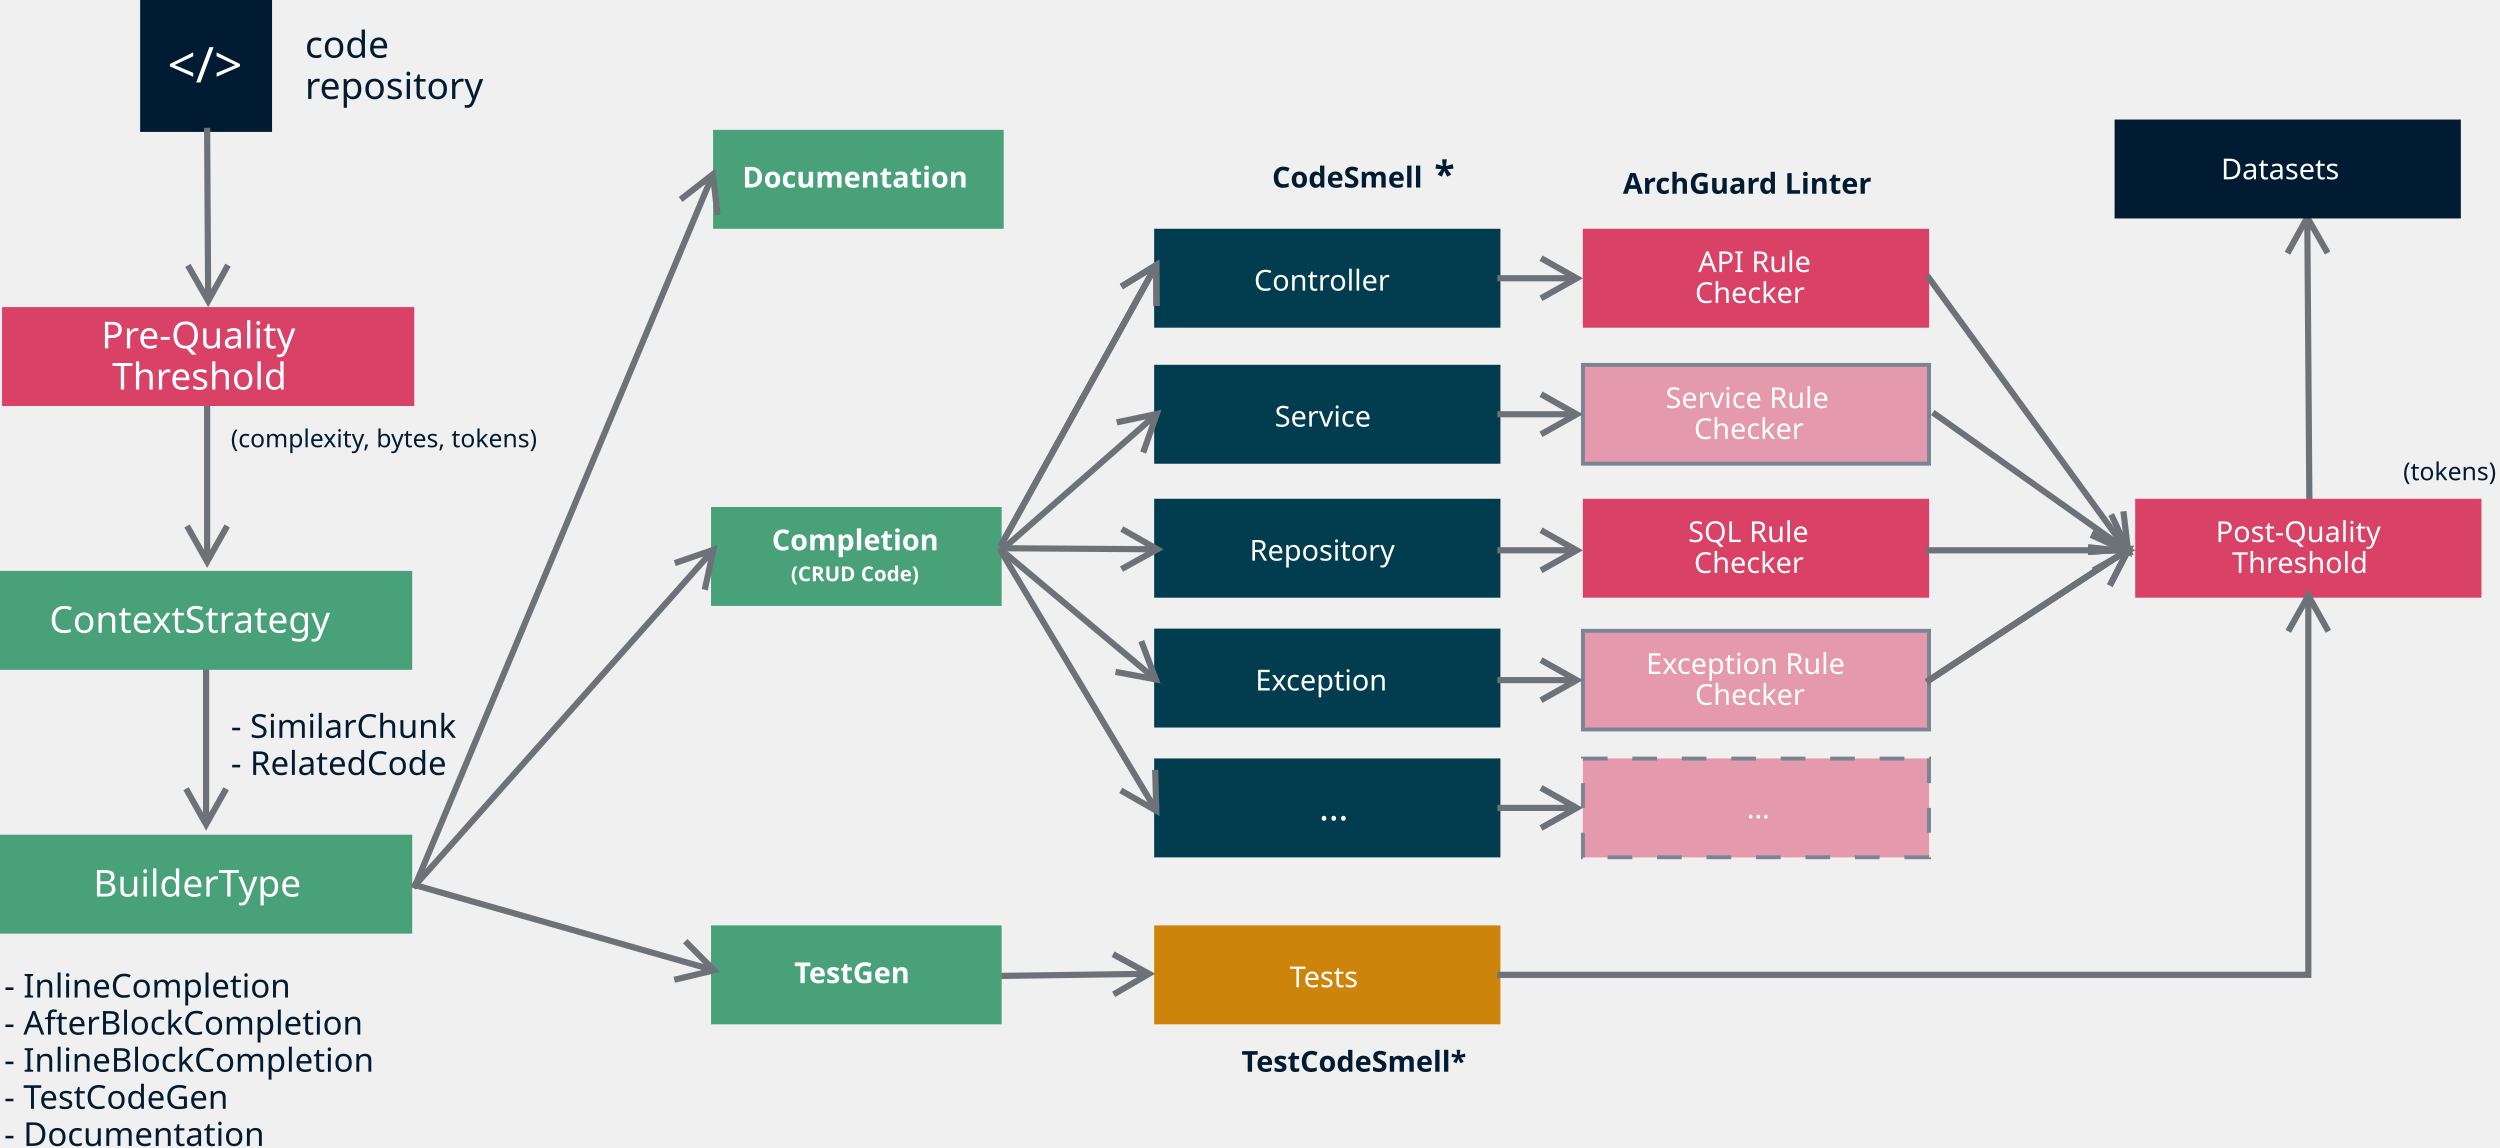
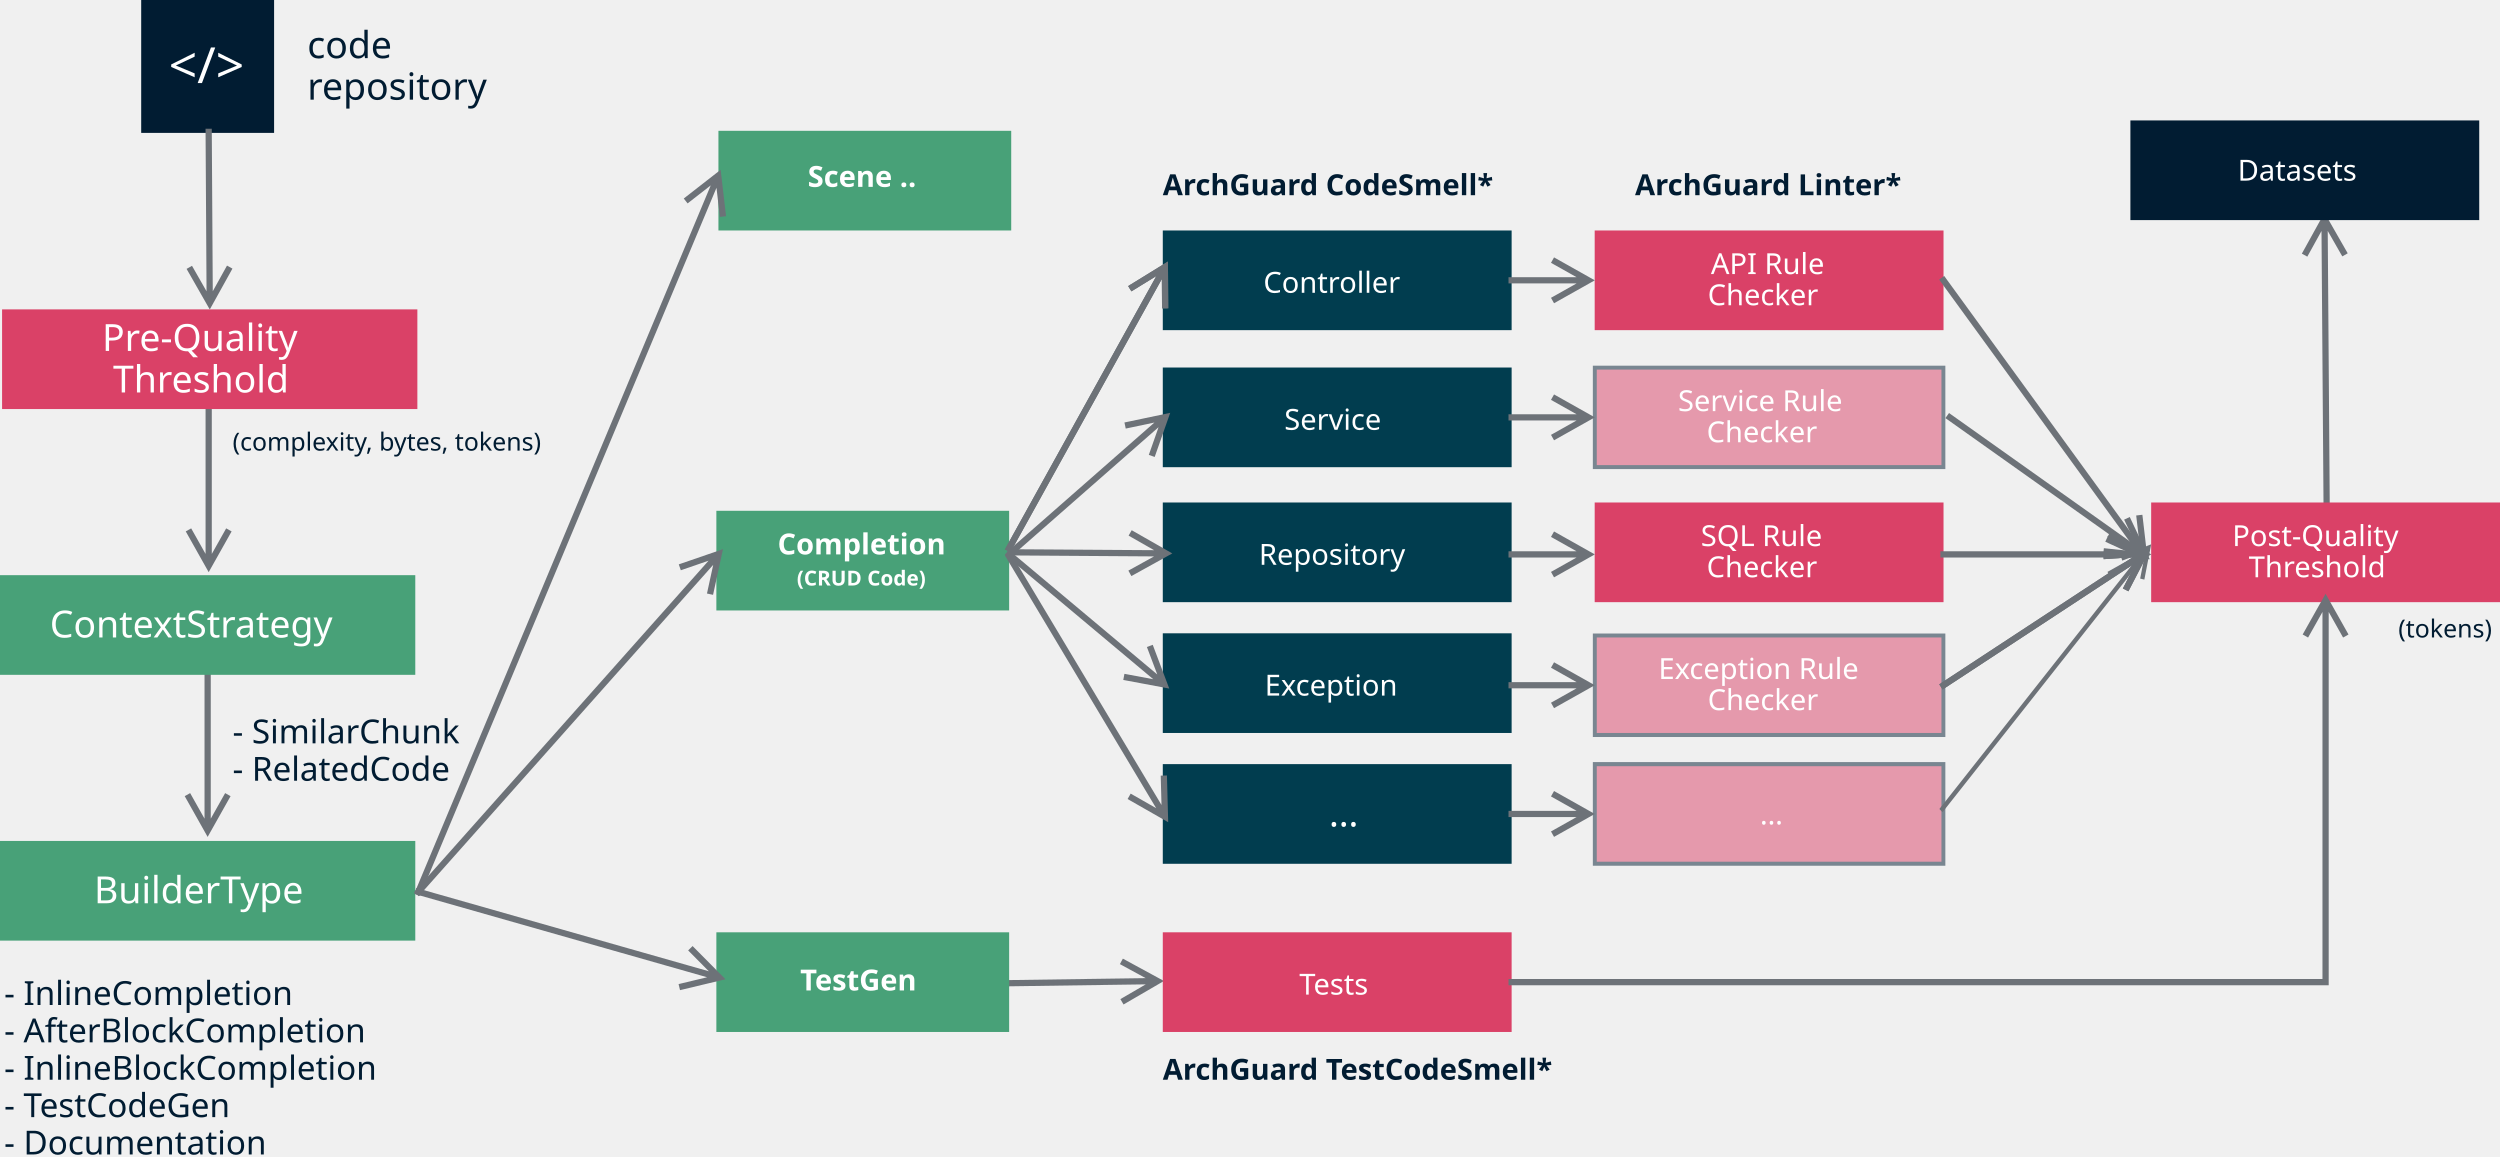
- <svg xmlns="http://www.w3.org/2000/svg" xmlns:xlink="http://www.w3.org/1999/xlink" width="1213px" height="557px" viewBox="0 0 1213 557" version="1.1">
+ <svg xmlns="http://www.w3.org/2000/svg" xmlns:xlink="http://www.w3.org/1999/xlink" width="1204px" height="557px" viewBox="0 0 1204 557" version="1.1">
  <defs>
    <rect id="path-1" x="0" y="0" width="170" height="50" />
-     <rect id="path-3" x="1" y="1" width="168" height="48" />
+     <rect id="path-3" x="0" y="0" width="170" height="50" />
    <rect id="path-5" x="0" y="0" width="170" height="50" />
-     <rect id="path-7" x="1" y="1" width="168" height="48" />
-     <rect id="path-9" x="0" y="0" width="170" height="50" />
-     <rect id="path-11" x="1" y="1" width="168" height="48" />
  </defs>
  <g id="Page-1" stroke="none" stroke-width="1" fill="none" fill-rule="evenodd">
    <g id="Group-2">
      <g id="Group" transform="translate(68, 0)">
        <rect id="Rectangle" fill="#011C32" fill-rule="nonzero" x="0" y="0" width="64" height="64" />
-         <g id="&lt;/&gt;" transform="translate(13, 19)" fill="#FFFFFF" font-family="Comfortaa-Medium, Comfortaa" font-size="24" font-weight="400">
-           <text>
-             <tspan x="0.244" y="21">&lt;/&gt;</tspan>
-           </text>
+         <g id="&lt;/&gt;" transform="translate(13, 19)" fill="#FFFFFF" font-family="Comfortaa-Regular, Comfortaa" font-size="24" font-weight="normal">
+           <g id="Group">
+             <text id="&lt;/&gt;">
+               <tspan x="0.244" y="21">&lt;/&gt;</tspan>
+             </text>
+           </g>
        </g>
      </g>
      <text id="code" fill="#011C32" font-family="Comfortaa-Regular, Comfortaa" font-size="18" font-weight="normal">
        <tspan x="148" y="28">code</tspan>
      </text>
      <text id="repository" fill="#011C32" font-family="Comfortaa-Regular, Comfortaa" font-size="18" font-weight="normal">
        <tspan x="148" y="48">repository</tspan>
      </text>
      <polygon id="Line" fill="#6D7278" fill-rule="nonzero" points="102 196 102 266.773 108.193 255.765 108.928 254.457 111.543 255.928 110.807 257.235 101.807 273.235 100.5 275.56 99.193 273.235 90.193 257.235 89.457 255.928 92.072 254.457 92.807 255.765 99 266.773 99 196" />
      <polygon id="Line" fill="#6D7278" fill-rule="nonzero" points="1119.47 102.441 1120.795 104.755 1129.912 120.688 1130.657 121.99 1128.053 123.48 1127.308 122.178 1121.034 111.215 1121.11 121.474 1122 242.489 1122.011 243.989 1119.011 244.011 1119 242.511 1118.11 121.497 1118.035 111.235 1111.923 122.292 1111.198 123.604 1108.572 122.153 1109.298 120.84 1118.18 104.774" />
      <polygon id="Line" fill="#6D7278" fill-rule="nonzero" points="101.991 61.991 102 63.491 102.408 130.003 102.47 140.264 108.596 129.218 109.323 127.906 111.947 129.361 111.22 130.672 102.318 146.727 101.025 149.06 99.703 146.743 90.605 130.799 89.862 129.496 92.468 128.009 93.211 129.312 99.47 140.282 99.408 130.021 99 63.509 98.991 62.009" />
      <polygon id="Line" fill="#6D7278" fill-rule="nonzero" points="101.5 323.5 101.5 394.273 107.693 383.265 108.428 381.957 111.043 383.428 110.307 384.735 101.307 400.735 100 403.06 98.693 400.735 89.693 384.735 88.957 383.428 91.572 381.957 92.307 383.265 98.5 394.273 98.5 323.5" />
      <polygon id="Line" fill="#6D7278" fill-rule="nonzero" points="540.772 461.681 542.09 462.397 558.217 471.168 560.559 472.442 558.254 473.782 542.384 483.01 541.087 483.764 539.579 481.171 540.876 480.417 551.795 474.067 541.55 474.214 486.521 475 485.022 475.021 484.979 472.022 486.479 472 541.507 471.214 551.752 471.067 540.656 465.033 539.339 464.316" />
      <text id="(complexity,-bytes,-tokens)" fill="#011C32" font-family="Comfortaa-Regular, Comfortaa" font-size="12" font-weight="normal">
        <tspan x="112" y="217">(complexity, bytes, tokens)</tspan>
      </text>
      <text id="(tokens)" fill="#011C32" font-family="Comfortaa-Regular, Comfortaa" font-size="12" font-weight="normal">
-         <tspan x="1166" y="233">(tokens)</tspan>
+         <tspan x="1155" y="307">(tokens)</tspan>
      </text>
      <rect id="Rectangle" fill="#48A178" fill-rule="nonzero" x="0" y="277" width="200" height="48" />
      <text id="ContextStrategy" fill="#FFFFFF" font-family="Comfortaa-Regular, Comfortaa" font-size="18" font-weight="normal">
        <tspan x="24" y="307">ContextStrategy</tspan>
      </text>
      <rect id="Rectangle" fill="#DA4167" fill-rule="nonzero" x="1" y="149" width="200" height="48" />
      <text id="Pre-Quality" fill="#FFFFFF" font-family="Comfortaa-Regular, Comfortaa" font-size="18" font-weight="normal">
        <tspan x="49.161" y="169">Pre-Quality</tspan>
      </text>
      <text id="Threshold" fill="#FFFFFF" font-family="Comfortaa-Regular, Comfortaa" font-size="18" font-weight="normal">
        <tspan x="54.426" y="189">Threshold</tspan>
      </text>
      <rect id="Rectangle" fill="#48A178" fill-rule="nonzero" x="0" y="405" width="200" height="48" />
      <rect id="Rectangle" fill="#48A178" fill-rule="nonzero" x="345" y="246" width="141" height="48" />
      <rect id="Rectangle" fill="#48A178" fill-rule="nonzero" x="346" y="63" width="141" height="48" />
-       <text id="Documentation" fill="#FFFFFF" font-family="Comfortaa-Bold, Comfortaa" font-size="14" font-weight="bold">
-         <tspan x="360.174" y="91">Documentation</tspan>
+       <text id="Scene-.." fill="#FFFFFF" font-family="Comfortaa-Bold, Comfortaa" font-size="14" font-weight="bold">
+         <tspan x="389" y="90">Scene ..</tspan>
      </text>
      <text id="Completion" fill="#FFFFFF" font-family="Comfortaa-Bold, Comfortaa" font-size="14" font-weight="bold">
        <tspan x="374.482" y="267">Completion</tspan>
      </text>
      <text id="(CRUD-Code)" fill="#FFFFFF" font-family="Comfortaa-Bold, Comfortaa" font-size="10" font-weight="bold">
        <tspan x="383.74" y="282">(CRUD Code)</tspan>
      </text>
      <rect id="Rectangle" fill="#48A178" fill-rule="nonzero" x="345" y="449" width="141" height="48" />
      <text id="TestGen" fill="#FFFFFF" font-family="Comfortaa-Bold, Comfortaa" font-size="14" font-weight="bold">
        <tspan x="385.358" y="477">TestGen</tspan>
      </text>
      <text id="BuilderType" fill="#FFFFFF" font-family="Comfortaa-Regular, Comfortaa" font-size="18" font-weight="normal">
        <tspan x="45.286" y="435">BuilderType</tspan>
      </text>
-       <g transform="translate(560, 111)">
+       <g id="Group" transform="translate(560, 111)">
        <rect id="Rectangle" fill="#013D4F" fill-rule="nonzero" x="0" y="0" width="168" height="48" />
        <g id="Controller" transform="translate(48, 18)" fill="#FFFFFF" font-family="Comfortaa-Regular, Comfortaa" font-size="14" font-weight="normal">
-           <text>
-             <tspan x="0.435" y="12">Controller</tspan>
-           </text>
-         </g>
-       </g>
-       <g transform="translate(768, 111)">
+           <g id="Group">
+             <text id="Controller">
+               <tspan x="0.435" y="12">Controller</tspan>
+             </text>
+           </g>
+         </g>
+       </g>
+       <g id="Group" transform="translate(768, 111)">
        <rect id="Rectangle" fill="#DA4167" fill-rule="nonzero" x="0" y="0" width="168" height="48" />
        <g id="API-Rule-Checker" transform="translate(54, 9)" fill="#FFFFFF" font-family="Comfortaa-Regular, Comfortaa" font-size="14" font-weight="normal">
-           <text id="API-Rule">
-             <tspan x="1.961" y="12">API Rule</tspan>
-           </text>
-           <text id="Checker">
-             <tspan x="0.414" y="27">Checker</tspan>
-           </text>
-         </g>
-       </g>
-       <g transform="translate(767, 176)">
+           <g id="API-Rule" transform="translate(1, 0)">
+             <text>
+               <tspan x="0.961" y="12">API Rule</tspan>
+             </text>
+           </g>
+           <g id="Checker" transform="translate(0, 15)">
+             <text>
+               <tspan x="0.414" y="12">Checker</tspan>
+             </text>
+           </g>
+         </g>
+       </g>
+       <g id="Group" transform="translate(767, 176)">
        <g id="Rectangle" opacity="0.5">
          <g id="path-1-Clipped">
-             <mask id="mask-2" fill="white">
-               <use xlink:href="#path-1" />
-             </mask>
-             <g id="Rectangle" />
-             <rect id="path-1" stroke="#011C32" stroke-width="2" fill="#DA4167" fill-rule="nonzero" mask="url(#mask-2)" x="1" y="1" width="168" height="48" />
-             <mask id="mask-4" fill="white">
-               <use xlink:href="#path-3" />
-             </mask>
-             <g id="path-1" />
+             <g>
+               <mask id="mask-2" fill="white">
+                 <use xlink:href="#path-1" />
+               </mask>
+               <g id="path-1" />
+               <rect id="path-1" stroke="#011C32" stroke-width="2" fill="#DA4167" fill-rule="nonzero" mask="url(#mask-2)" x="1" y="1" width="168" height="48" />
+             </g>
          </g>
        </g>
        <g id="Service-Rule-Checker" transform="translate(41, 10)" fill="#FFFFFF" font-family="Comfortaa-Regular, Comfortaa" font-size="14" font-weight="normal">
-           <text id="Service-Rule">
-             <tspan x="0.117" y="12">Service Rule</tspan>
-           </text>
-           <text id="Checker">
-             <tspan x="13.914" y="27">Checker</tspan>
-           </text>
-         </g>
-       </g>
-       <g transform="translate(768, 242)">
+           <g id="Service-Rule">
+             <text>
+               <tspan x="0.117" y="12">Service Rule</tspan>
+             </text>
+           </g>
+           <g id="Checker" transform="translate(13, 15)">
+             <text>
+               <tspan x="0.914" y="12">Checker</tspan>
+             </text>
+           </g>
+         </g>
+       </g>
+       <g id="Group" transform="translate(768, 242)">
        <rect id="Rectangle" fill="#DA4167" fill-rule="nonzero" x="0" y="0" width="168" height="48" />
        <g id="SQL-Rule-Checker" transform="translate(51, 9)" fill="#FFFFFF" font-family="Comfortaa-Regular, Comfortaa" font-size="14" font-weight="normal">
-           <text id="SQL-Rule">
-             <tspan x="0.1" y="12">SQL Rule</tspan>
-           </text>
-           <text id="Checker">
-             <tspan x="2.914" y="27">Checker</tspan>
-           </text>
-         </g>
-       </g>
-       <g transform="translate(1036, 242)">
+           <g id="SQL-Rule">
+             <text>
+               <tspan x="0.1" y="12">SQL Rule</tspan>
+             </text>
+           </g>
+           <g id="Checker" transform="translate(2, 15)">
+             <text>
+               <tspan x="0.914" y="12">Checker</tspan>
+             </text>
+           </g>
+         </g>
+       </g>
+       <g id="Group" transform="translate(1036, 242)">
        <rect id="Rectangle" fill="#DA4167" fill-rule="nonzero" x="0" y="0" width="168" height="48" />
        <g id="Post-Quality-Thresho" transform="translate(39, 9)" fill="#FFFFFF" font-family="Comfortaa-Regular, Comfortaa" font-size="14" font-weight="normal">
-           <text id="Post-Quality">
-             <tspan x="0.081" y="12">Post-Quality</tspan>
-           </text>
-           <text id="Threshold">
-             <tspan x="7.998" y="27">Threshold</tspan>
-           </text>
-         </g>
-       </g>
-       <g transform="translate(1026, 58)">
+           <g id="Post-Quality">
+             <text>
+               <tspan x="0.081" y="12">Post-Quality</tspan>
+             </text>
+           </g>
+           <g id="Threshold" transform="translate(8, 15)">
+             <text>
+               <tspan x="-0.002" y="12">Threshold</tspan>
+             </text>
+           </g>
+         </g>
+       </g>
+       <g id="Group" transform="translate(1026, 58)">
        <rect id="Rectangle" fill="#011C32" fill-rule="nonzero" x="0" y="0" width="168" height="48" />
        <g id="Datasets" transform="translate(51, 17)" fill="#FFFFFF" font-family="Comfortaa-Regular, Comfortaa" font-size="14" font-weight="normal">
-           <text>
-             <tspan x="0.66" y="12">Datasets</tspan>
-           </text>
-         </g>
-       </g>
-       <g transform="translate(767, 305)">
+           <g id="Group">
+             <text id="Datasets">
+               <tspan x="0.66" y="12">Datasets</tspan>
+             </text>
+           </g>
+         </g>
+       </g>
+       <g id="Group" transform="translate(767, 305)">
        <g id="Rectangle" opacity="0.5">
          <g id="path-3-Clipped">
-             <mask id="mask-6" fill="white">
-               <use xlink:href="#path-5" />
-             </mask>
-             <g id="Rectangle" />
-             <rect id="path-3" stroke="#011C32" stroke-width="2" fill="#DA4167" fill-rule="nonzero" mask="url(#mask-6)" x="1" y="1" width="168" height="48" />
-             <mask id="mask-8" fill="white">
-               <use xlink:href="#path-7" />
-             </mask>
-             <g id="path-3" />
+             <g>
+               <mask id="mask-4" fill="white">
+                 <use xlink:href="#path-3" />
+               </mask>
+               <g id="path-5" />
+               <rect id="path-3" stroke="#011C32" stroke-width="2" fill="#DA4167" fill-rule="nonzero" mask="url(#mask-4)" x="1" y="1" width="168" height="48" />
+             </g>
          </g>
        </g>
        <g id="Exception-Rule-Check" transform="translate(31, 10)" fill="#FFFFFF" font-family="Comfortaa-Regular, Comfortaa" font-size="14" font-weight="normal">
-           <text id="Exception-Rule">
-             <tspan x="0.705" y="12">Exception Rule</tspan>
-           </text>
-           <text id="Checker">
-             <tspan x="24.414" y="27">Checker</tspan>
-           </text>
-         </g>
-       </g>
-       <g transform="translate(767, 367)">
-         <g id="Rectangle" opacity="0.5" stroke-dasharray="12,12">
+           <g id="Exception-Rule">
+             <text>
+               <tspan x="0.705" y="12">Exception Rule</tspan>
+             </text>
+           </g>
+           <g id="Checker" transform="translate(24, 15)">
+             <text>
+               <tspan x="0.414" y="12">Checker</tspan>
+             </text>
+           </g>
+         </g>
+       </g>
+       <g id="Group" transform="translate(767, 367)">
+         <g id="Rectangle" opacity="0.5">
          <g id="path-5-Clipped">
-             <mask id="mask-10" fill="white">
-               <use xlink:href="#path-9" />
-             </mask>
-             <g id="Rectangle" />
-             <path d="M1,1 L169,1 L169,49 L1,49 L1,1 Z" id="path-5" stroke="#011C32" stroke-width="2" fill="#DA4167" fill-rule="nonzero" mask="url(#mask-10)" />
-             <mask id="mask-12" fill="white">
-               <use xlink:href="#path-11" />
-             </mask>
-             <g id="path-5" />
+             <g>
+               <mask id="mask-6" fill="white">
+                 <use xlink:href="#path-5" />
+               </mask>
+               <g id="path-9" />
+               <polygon id="path-5" stroke="#011C32" stroke-width="2" fill="#DA4167" fill-rule="nonzero" mask="url(#mask-6)" points="1 1 169 1 169 49 1 49" />
+             </g>
          </g>
        </g>
        <g id="…" transform="translate(80, 18)" fill="#FFFFFF" font-family="Comfortaa-Regular, Comfortaa" font-size="14" font-weight="normal">
-           <text>
-             <tspan x="0.579" y="12">…</tspan>
-           </text>
+           <g id="Group">
+             <text id="…">
+               <tspan x="0.579" y="12">…</tspan>
+             </text>
+           </g>
        </g>
      </g>
      <g id="Group-3" transform="translate(560, 177)">
        <rect id="Rectangle" fill="#013D4F" fill-rule="nonzero" x="0" y="0" width="168" height="48" />
        <g id="Service" transform="translate(58, 18)" fill="#FFFFFF" font-family="Comfortaa-Regular, Comfortaa" font-size="14" font-weight="normal">
-           <text>
-             <tspan x="0.505" y="12">Service</tspan>
-           </text>
+           <g id="Group">
+             <text id="Service">
+               <tspan x="0.505" y="12">Service</tspan>
+             </text>
+           </g>
        </g>
      </g>
      <g id="Group-5" transform="translate(560, 242)">
        <g id="Rectangle-2" fill="#013D4F" fill-rule="nonzero">
          <rect id="Rectangle" x="0" y="0" width="168" height="48" />
        </g>
        <g id="Repository" transform="translate(46, 18)" fill="#FFFFFF" font-family="Comfortaa-Regular, Comfortaa" font-size="14" font-weight="normal">
-           <text>
-             <tspan x="0.297" y="12">Repository</tspan>
-           </text>
+           <g id="Group">
+             <text id="Repository">
+               <tspan x="0.297" y="12">Repository</tspan>
+             </text>
+           </g>
        </g>
      </g>
      <g id="Group-6" transform="translate(560, 305)">
        <rect id="Rectangle" fill="#013D4F" fill-rule="nonzero" x="0" y="0" width="168" height="48" />
        <g id="Exception" transform="translate(49, 18)" fill="#FFFFFF" font-family="Comfortaa-Regular, Comfortaa" font-size="14" font-weight="normal">
-           <text>
-             <tspan x="0.093" y="12">Exception</tspan>
-           </text>
+           <g id="Group">
+             <text id="Exception">
+               <tspan x="0.093" y="12">Exception</tspan>
+             </text>
+           </g>
        </g>
      </g>
      <g id="Group-4" transform="translate(560, 368)">
        <rect id="Rectangle" fill="#013D4F" fill-rule="nonzero" x="0" y="0" width="168" height="48" />
        <g id="…" transform="translate(80, 14)" fill="#FFFFFF" font-family="Comfortaa-Regular, Comfortaa" font-size="18" font-weight="normal">
-           <text>
-             <tspan x="0" y="16">…</tspan>
-           </text>
+           <g id="Group">
+             <text id="…">
+               <tspan x="0" y="16">…</tspan>
+             </text>
+           </g>
        </g>
      </g>
      <g id="Group-4" transform="translate(560, 449)">
-         <rect id="Rectangle" fill="#CC850A" fill-rule="nonzero" x="0" y="0" width="168" height="48" />
+         <rect id="Rectangle" fill="#DA4167" fill-rule="nonzero" x="0" y="0" width="168" height="48" />
        <g id="Tests" transform="translate(65, 18)" fill="#FFFFFF" font-family="Comfortaa-Regular, Comfortaa" font-size="14" font-weight="normal">
-           <text>
-             <tspan x="0.757" y="12">Tests</tspan>
-           </text>
+           <g id="Group">
+             <text id="Tests">
+               <tspan x="0.757" y="12">Tests</tspan>
+             </text>
+           </g>
        </g>
      </g>
      <text id="--SimilarChunk" fill="#011C32" font-family="Comfortaa-Regular, Comfortaa" font-size="16" font-weight="normal">
        <tspan x="112" y="358">- SimilarChunk</tspan>
      </text>
      <text id="--RelatedCode" fill="#011C32" font-family="Comfortaa-Regular, Comfortaa" font-size="16" font-weight="normal">
        <tspan x="112" y="376">- RelatedCode</tspan>
      </text>
      <text id="--InlineCompletion" fill="#011C32" font-family="Comfortaa-Regular, Comfortaa" font-size="16" font-weight="normal">
        <tspan x="2" y="484">- InlineCompletion</tspan>
      </text>
      <text id="--AfterBlockCompletion" fill="#011C32" font-family="Comfortaa-Regular, Comfortaa" font-size="16" font-weight="normal">
        <tspan x="2" y="502">- AfterBlockCompletion</tspan>
      </text>
      <text id="--InlineBlockCompletion" fill="#011C32" font-family="Comfortaa-Regular, Comfortaa" font-size="16" font-weight="normal">
        <tspan x="2" y="520">- InlineBlockCompletion</tspan>
      </text>
      <text id="--TestCodeGen" fill="#011C32" font-family="Comfortaa-Regular, Comfortaa" font-size="16" font-weight="normal">
        <tspan x="2" y="538">- TestCodeGen</tspan>
      </text>
      <text id="--Documentation" fill="#011C32" font-family="Comfortaa-Regular, Comfortaa" font-size="16" font-weight="normal">
        <tspan x="2" y="556">- Documentation</tspan>
      </text>
-       <text id="CodeSmell" fill="#011C32" font-family="Comfortaa-Bold, Comfortaa" font-size="14" font-weight="bold">
-         <tspan x="617.21" y="91">CodeSmell</tspan>
-       </text>
-       <text id="*" fill="#011C32" font-family="Comfortaa-Bold, Comfortaa" font-size="18" font-weight="bold">
-         <tspan x="695.932" y="91">*</tspan>
-       </text>
-       <text id="ArchGuard-Linter" fill="#011C32" font-family="Comfortaa-Bold, Comfortaa" font-size="14" font-weight="bold">
-         <tspan x="787.439" y="94">ArchGuard Linter</tspan>
-       </text>
-       <text id="TestCodeSmell*" fill="#011C32" font-family="Comfortaa-Bold, Comfortaa" font-size="14" font-weight="bold">
-         <tspan x="602.39" y="520">TestCodeSmell*</tspan>
+       <text id="ArchGuard-CodeSmell*" fill="#011C32" font-family="Comfortaa-Bold, Comfortaa" font-size="14" font-weight="bold">
+         <tspan x="560" y="94">ArchGuard CodeSmell*</tspan>
+       </text>
+       <text id="ArchGuard-Linter*" fill="#011C32" font-family="Comfortaa-Bold, Comfortaa" font-size="14" font-weight="bold">
+         <tspan x="787.439" y="94">ArchGuard Linter*</tspan>
+       </text>
+       <text id="ArchGuard-TestCodeSmell*" fill="#011C32" font-family="Comfortaa-Bold, Comfortaa" font-size="14" font-weight="bold">
+         <tspan x="560" y="520">ArchGuard TestCodeSmell*</tspan>
      </text>
      <polygon id="Line-3" fill="#6D7278" fill-rule="nonzero" points="562.488 125.949 562.505 128.616 562.623 146.973 562.633 148.473 559.633 148.492 559.623 146.992 559.541 134.362 554.578 143.319 487.312 264.727 486.585 266.039 483.961 264.585 484.688 263.273 551.954 141.865 556.917 132.907 546.165 139.536 544.889 140.323 543.314 137.769 544.591 136.982 560.218 127.348" />
      <polygon id="Line-3" fill="#6D7278" fill-rule="nonzero" points="562.488 125.949 562.505 128.616 562.623 146.973 562.633 148.473 559.633 148.492 559.623 146.992 559.541 134.362 554.578 143.319 487.312 264.727 486.585 266.039 483.961 264.585 484.688 263.273 551.954 141.865 556.917 132.907 546.165 139.536 544.889 140.323 543.314 137.769 544.591 136.982 560.218 127.348" />
      <polygon id="Line-3" fill="#6D7278" fill-rule="nonzero" points="563.572 198.823 562.687 201.338 556.595 218.656 556.097 220.071 553.267 219.075 553.765 217.66 557.956 205.744 550.306 212.456 487.989 267.128 486.862 268.117 484.883 265.862 486.011 264.872 548.328 210.201 555.978 203.489 543.619 206.095 542.151 206.404 541.532 203.469 543 203.159 560.963 199.373" />
      <polygon id="Line-3" fill="#6D7278" fill-rule="nonzero" points="545.024 255.352 546.326 256.096 562.265 265.204 564.58 266.528 562.247 267.819 546.186 276.71 544.874 277.437 543.421 274.812 544.733 274.085 555.784 267.967 545.523 267.898 486.99 267.5 485.49 267.49 485.51 264.49 487.01 264.5 545.544 264.898 555.803 264.967 544.838 258.701 543.535 257.956" />
      <polygon id="Line-3" fill="#6D7278" fill-rule="nonzero" points="485.814 264.887 486.963 265.85 549.553 318.291 557.34 324.814 552.879 312.998 552.349 311.595 555.156 310.535 555.685 311.938 562.17 329.112 563.112 331.607 560.491 331.117 542.446 327.74 540.972 327.464 541.524 324.515 542.998 324.791 555.412 327.113 547.627 320.59 485.037 268.15 483.887 267.186" />
      <polygon id="Line-3" fill="#6D7278" fill-rule="nonzero" points="486.517 265.943 487.287 267.23 554.119 378.884 559.38 387.675 559.039 375.048 558.999 373.548 561.998 373.467 562.038 374.967 562.533 393.318 562.605 395.983 560.29 394.66 544.35 385.554 543.048 384.81 544.536 382.205 545.838 382.949 556.805 389.214 551.544 380.425 484.713 268.77 483.943 267.483" />
      <polygon id="Line-3" fill="#6D7278" fill-rule="nonzero" points="1120 285.94 1121.307 288.265 1130.307 304.265 1131.043 305.572 1128.428 307.043 1127.693 305.735 1121.499 294.724 1121.5 474.5 726.5 474.5 726.5 471.5 1118.499 471.5 1118.499 294.727 1112.307 305.735 1111.572 307.043 1108.957 305.572 1109.693 304.265 1118.693 288.265" />
      <polygon id="Line-4" fill="#6D7278" fill-rule="nonzero" points="748.428 255.957 749.735 256.693 765.735 265.693 768.06 267 765.735 268.307 749.735 277.307 748.428 278.043 746.957 275.428 748.265 274.693 759.273 268.5 726.5 268.5 726.5 265.5 759.273 265.5 748.265 259.307 746.957 258.572" />
      <polygon id="Line-4" fill="#6D7278" fill-rule="nonzero" points="1016.428 255.957 1017.735 256.693 1033.735 265.693 1036.06 267 1033.735 268.307 1017.735 277.307 1016.428 278.043 1014.957 275.428 1016.265 274.693 1027.273 268.5 934.5 268.5 934.5 265.5 1027.273 265.5 1016.265 259.307 1014.957 258.572" />
      <polygon id="Line-4" fill="#6D7278" fill-rule="nonzero" points="936.331 132.905 937.213 134.118 1024.463 254.087 1030.433 262.295 1028.966 249.75 1028.792 248.26 1031.772 247.911 1031.946 249.401 1034.078 267.635 1034.388 270.283 1031.963 269.172 1015.274 261.526 1013.91 260.901 1015.16 258.174 1016.524 258.799 1028.007 264.061 1022.037 255.851 934.787 135.882 933.905 134.669" />
      <polygon id="Line-4" fill="#6D7278" fill-rule="nonzero" points="938.645 198.909 939.868 199.777 1020.732 257.164 1029.013 263.04 1023.62 251.62 1022.979 250.263 1025.692 248.982 1026.332 250.339 1034.172 266.938 1035.311 269.349 1032.659 269.071 1014.402 267.15 1012.91 266.993 1013.224 264.01 1014.716 264.167 1027.276 265.487 1018.995 259.61 938.132 202.223 936.909 201.355" />
      <polygon id="Line-4" fill="#6D7278" fill-rule="nonzero" points="1035.394 264.773 1034.168 267.141 1025.729 283.444 1025.04 284.776 1022.376 283.397 1023.065 282.065 1028.87 270.847 1020.356 276.436 936.823 331.254 935.569 332.077 933.923 329.569 935.177 328.746 1018.71 273.928 1027.225 268.338 1014.624 269.202 1013.127 269.304 1012.922 266.311 1014.419 266.209 1032.734 264.955" />
      <polygon id="Line-4" fill="#6D7278" fill-rule="nonzero" points="1035.394 264.773 1034.168 267.141 1025.729 283.444 1025.04 284.776 1022.376 283.397 1023.065 282.065 1028.87 270.847 1020.356 276.436 936.823 331.254 935.569 332.077 933.923 329.569 935.177 328.746 1018.71 273.928 1027.225 268.338 1014.624 269.202 1013.127 269.304 1012.922 266.311 1014.419 266.209 1032.734 264.955" />
      <polygon id="Line-4" fill="#6D7278" fill-rule="nonzero" points="748.428 318.957 749.735 319.693 765.735 328.693 768.06 330 765.735 331.307 749.735 340.307 748.428 341.043 746.957 338.428 748.265 337.693 759.273 331.5 726.5 331.5 726.5 328.5 759.273 328.5 748.265 322.307 746.957 321.572" />
      <polygon id="Line-4" fill="#6D7278" fill-rule="nonzero" points="748.428 380.957 749.735 381.693 765.735 390.693 768.06 392 765.735 393.307 749.735 402.307 748.428 403.043 746.957 400.428 748.265 399.693 759.273 393.5 726.5 393.5 726.5 390.5 759.273 390.5 748.265 384.307 746.957 383.572" />
      <polygon id="Line-4" fill="#6D7278" fill-rule="nonzero" points="748.428 189.957 749.735 190.693 765.735 199.693 768.06 201 765.735 202.307 749.735 211.307 748.428 212.043 746.957 209.428 748.265 208.693 759.273 202.5 726.5 202.5 726.5 199.5 759.273 199.5 748.265 193.307 746.957 192.572" />
      <polygon id="Line-4" fill="#6D7278" fill-rule="nonzero" points="748.428 123.957 749.735 124.693 765.735 133.693 768.06 135 765.735 136.307 749.735 145.307 748.428 146.043 746.957 143.428 748.265 142.693 759.272 136.5 726.5 136.5 726.5 133.5 759.275 133.5 748.265 127.307 746.957 126.572" />
-       <path id="Line-2" d="M347.068,81.755 L347.376,84.404 L349.5,102.638 L349.673,104.128 L346.694,104.475 L346.52,102.985 L345.058,90.439 L341.141,99.798 L202.884,430.079 L202.304,431.463 L199.537,430.304 L200.116,428.921 L338.374,98.639 L342.292,89.279 L332.328,97.045 L331.145,97.967 L329.301,95.6 L330.484,94.678 L344.964,83.394 L347.068,81.755 Z" fill="#6D7278" fill-rule="nonzero" />
-       <path id="Line-2" d="M348.197,264.466 L347.63,267.072 L343.727,285.009 L343.408,286.475 L340.477,285.837 L340.796,284.371 L343.481,272.028 L336.715,279.641 L202.621,430.497 L201.625,431.618 L199.382,429.625 L200.379,428.503 L334.473,277.648 L341.238,270.036 L329.296,274.15 L327.878,274.639 L326.901,271.802 L328.319,271.314 L345.676,265.334 L348.197,264.466 Z" fill="#6D7278" fill-rule="nonzero" />
-       <path id="Line-2" d="M200.468,427.647 L201.911,428.057 L331.512,464.958 L341.364,467.762 L332.473,458.792 L331.417,457.727 L333.547,455.615 L334.603,456.68 L347.527,469.718 L349.404,471.612 L346.811,472.233 L328.958,476.507 L327.499,476.856 L326.801,473.939 L328.26,473.59 L340.545,470.648 L330.69,467.843 L201.089,430.943 L199.647,430.532 L200.468,427.647 Z" fill="#6D7278" fill-rule="nonzero" />
+       <polygon id="Line-2" fill="#6D7278" fill-rule="nonzero" points="347.068 81.755 347.376 84.404 349.5 102.638 349.673 104.128 346.694 104.475 346.52 102.985 345.058 90.439 341.141 99.798 202.884 430.079 202.304 431.463 199.537 430.304 200.116 428.921 338.374 98.639 342.292 89.279 332.328 97.045 331.145 97.967 329.301 95.6 330.484 94.678 344.964 83.394" />
+       <polygon id="Line-2" fill="#6D7278" fill-rule="nonzero" points="348.197 264.466 347.63 267.072 343.727 285.009 343.408 286.475 340.477 285.837 340.796 284.371 343.481 272.028 336.715 279.641 202.621 430.497 201.625 431.618 199.382 429.625 200.379 428.503 334.473 277.648 341.238 270.036 329.296 274.15 327.878 274.639 326.901 271.802 328.319 271.314 345.676 265.334" />
+       <polygon id="Line-2" fill="#6D7278" fill-rule="nonzero" points="1036 262.152 1035.611 264.163 1032.936 278.006 1032.718 279.138 1030.708 278.645 1030.927 277.514 1032.768 267.988 1028.13 273.863 936.22 390.287 935.537 391.152 934 389.614 934.683 388.748 1026.593 272.325 1031.23 266.451 1023.045 269.626 1022.073 270.003 1021.403 267.814 1022.375 267.437 1034.272 262.822" />
+       <polygon id="Line-2" fill="#6D7278" fill-rule="nonzero" points="200.468 427.647 201.911 428.057 331.512 464.958 341.364 467.762 332.473 458.792 331.417 457.727 333.547 455.615 334.603 456.68 347.527 469.718 349.404 471.612 346.811 472.233 328.958 476.507 327.499 476.856 326.801 473.939 328.26 473.59 340.545 470.648 330.69 467.843 201.089 430.943 199.647 430.532" />
    </g>
  </g>
</svg>
